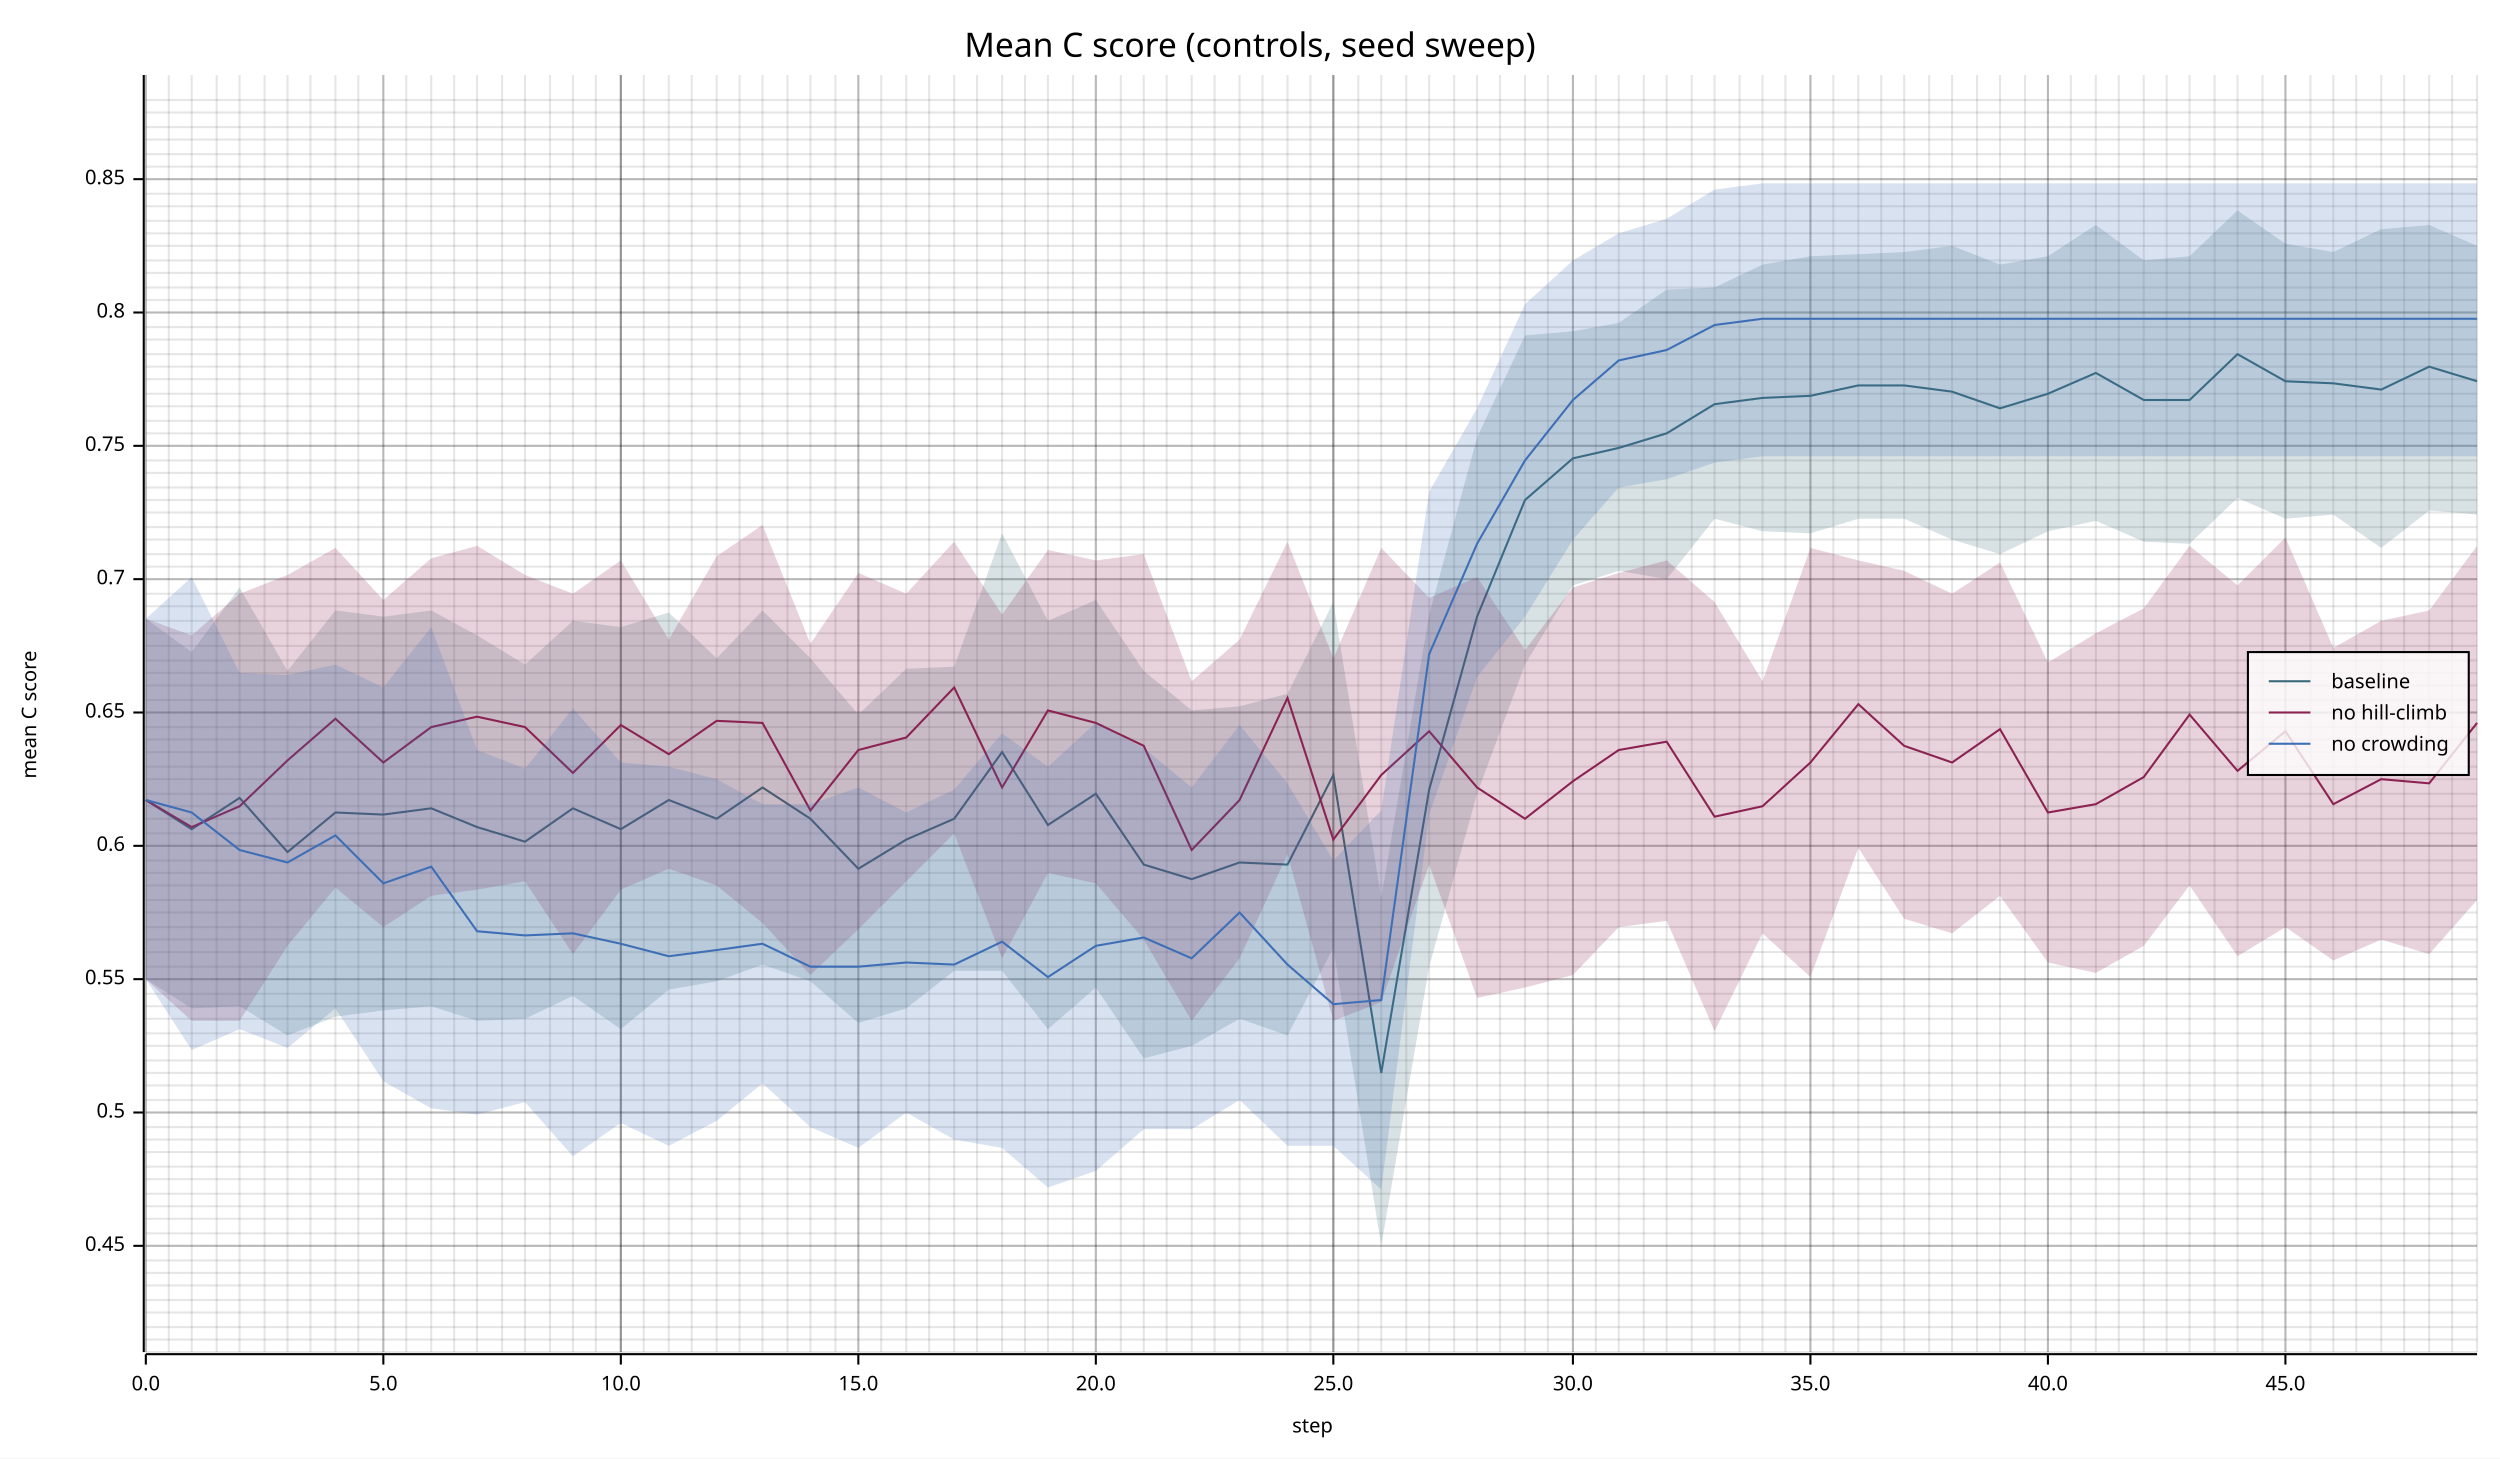
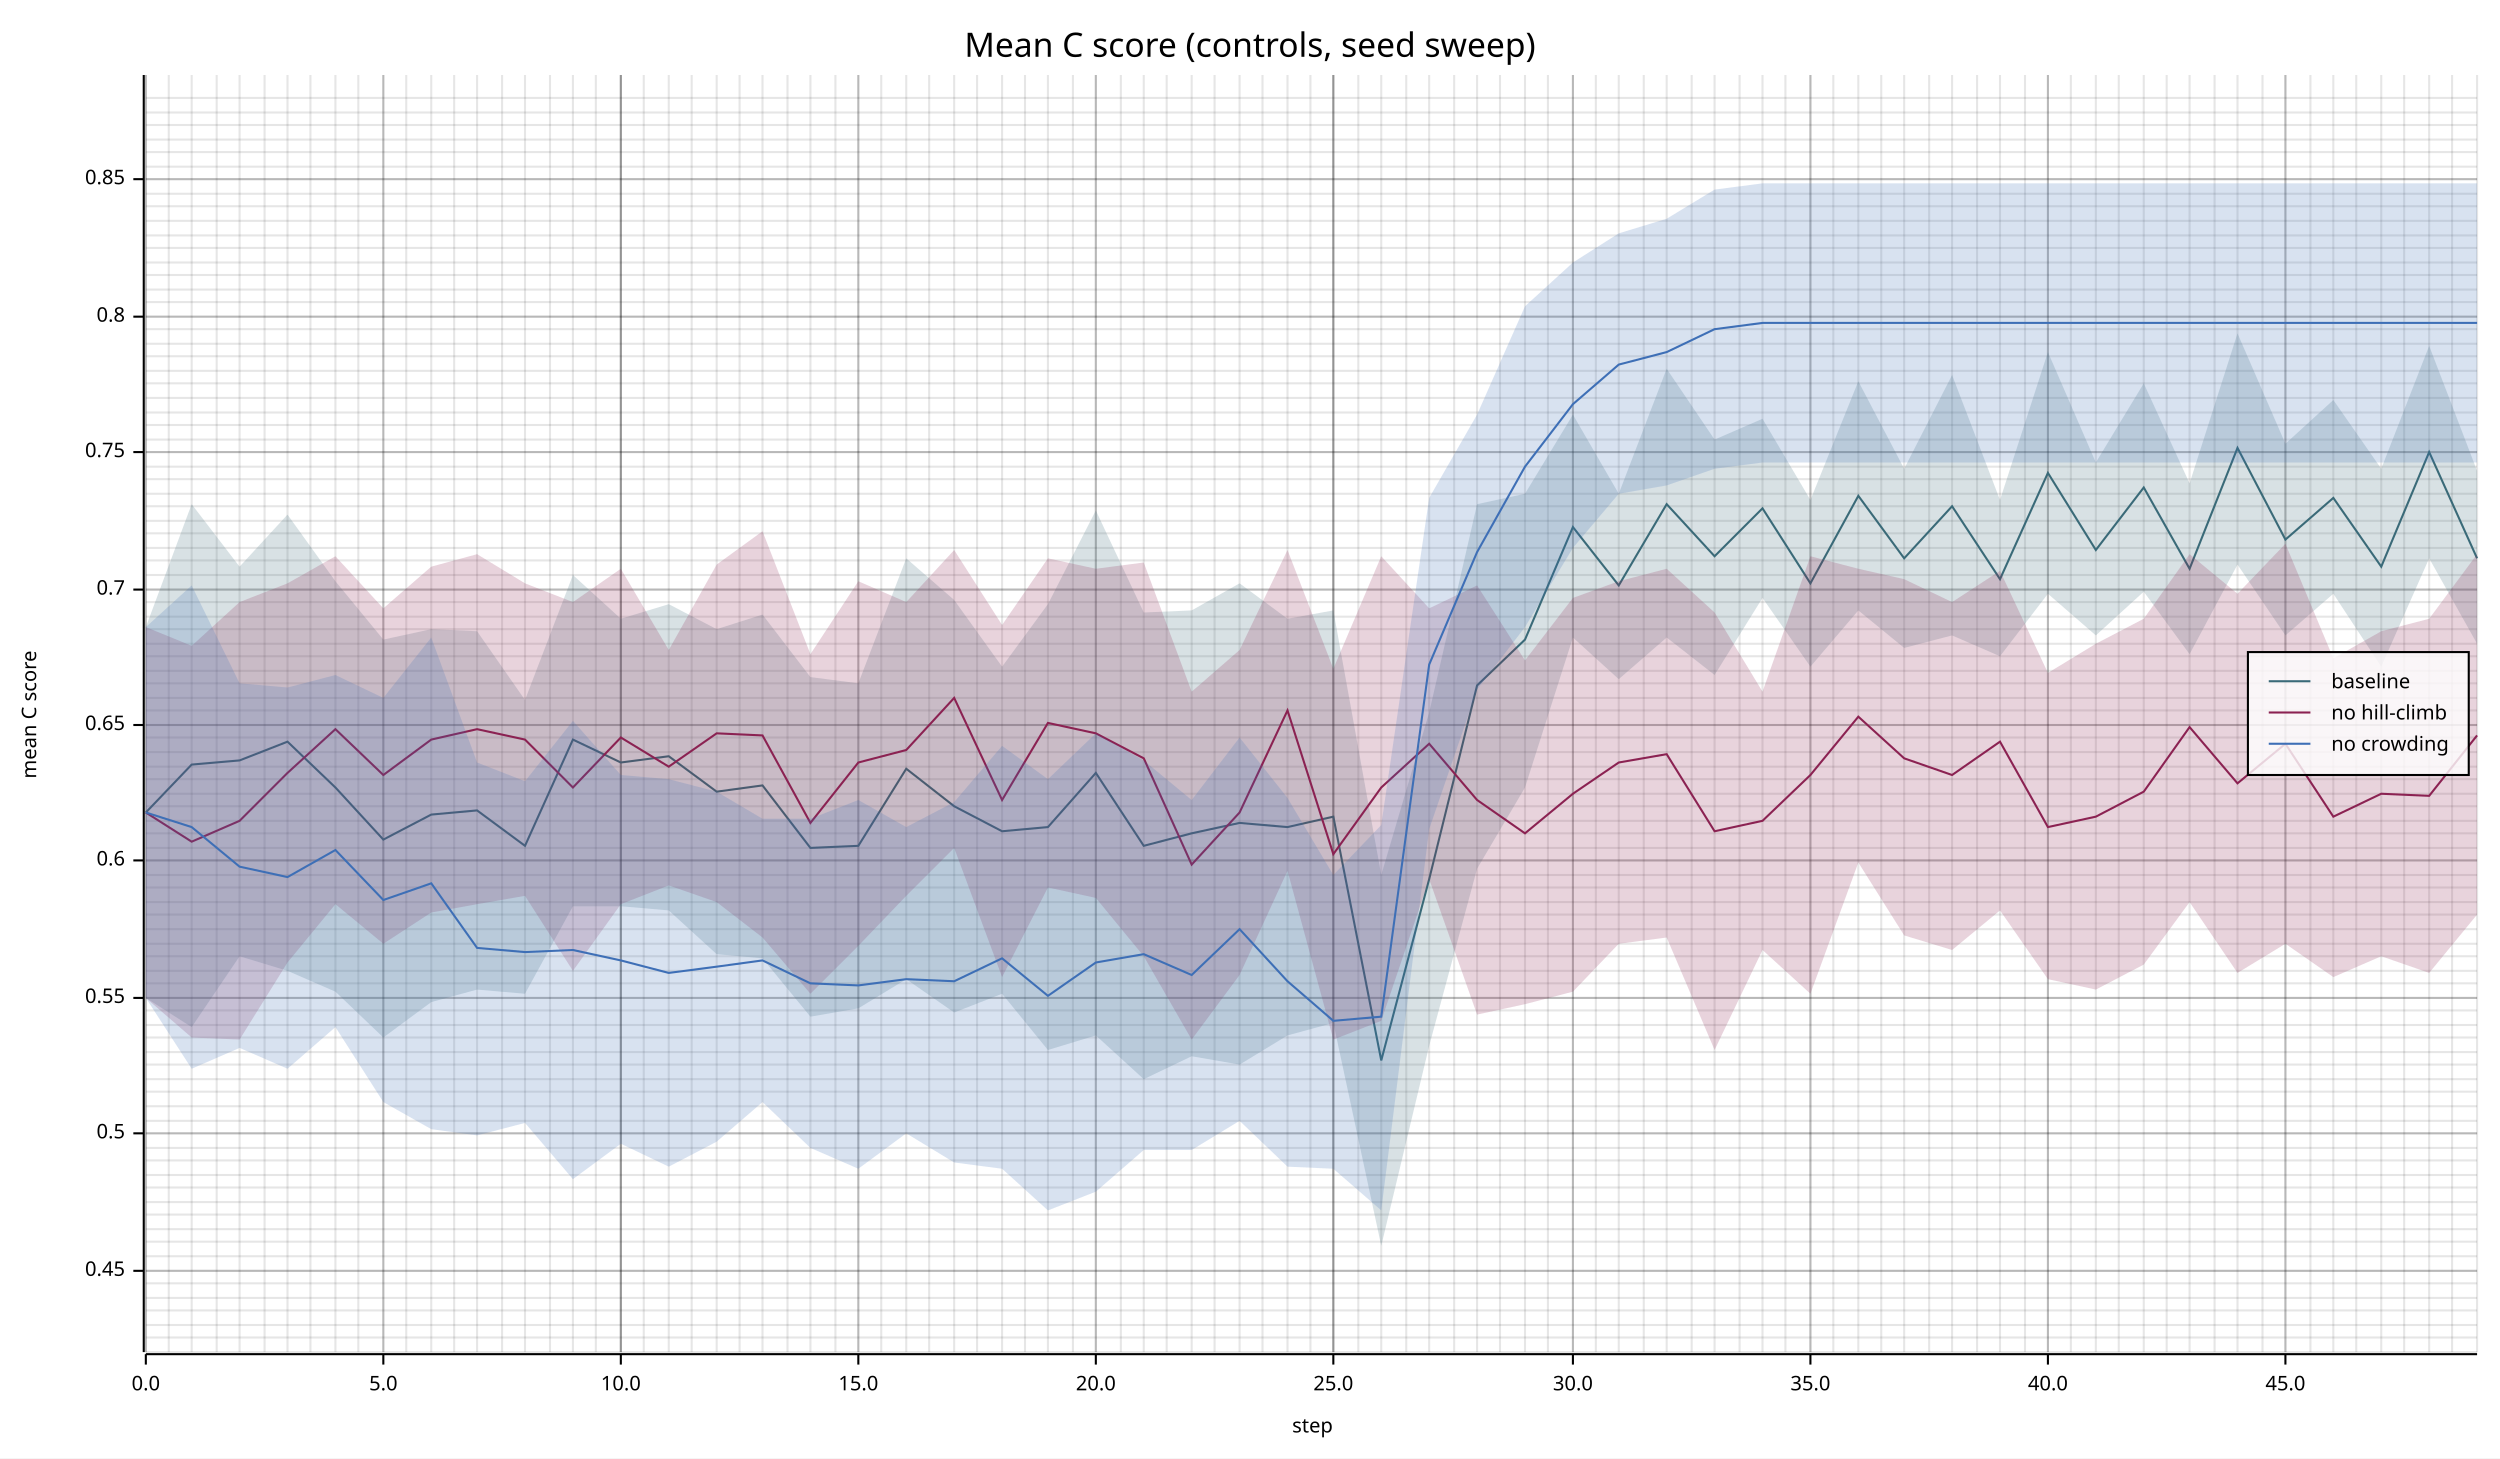
<svg xmlns="http://www.w3.org/2000/svg" width="1200" height="700" viewBox="0 0 1200 700">
  <rect x="0" y="0" width="1200" height="700" opacity="1" fill="#FFFFFF" stroke="none" />
  <text x="600" y="15" dy="0.76em" text-anchor="middle" font-family="sans-serif" font-size="16.129" opacity="1" fill="#000000">
Mean C score (controls, seed sweep)
</text>
  <line opacity="0.1" stroke="#000000" stroke-width="1" x1="70" y1="649" x2="70" y2="36" />
  <line opacity="0.1" stroke="#000000" stroke-width="1" x1="81" y1="649" x2="81" y2="36" />
  <line opacity="0.1" stroke="#000000" stroke-width="1" x1="92" y1="649" x2="92" y2="36" />
  <line opacity="0.1" stroke="#000000" stroke-width="1" x1="104" y1="649" x2="104" y2="36" />
  <line opacity="0.1" stroke="#000000" stroke-width="1" x1="115" y1="649" x2="115" y2="36" />
  <line opacity="0.1" stroke="#000000" stroke-width="1" x1="127" y1="649" x2="127" y2="36" />
  <line opacity="0.1" stroke="#000000" stroke-width="1" x1="138" y1="649" x2="138" y2="36" />
  <line opacity="0.1" stroke="#000000" stroke-width="1" x1="149" y1="649" x2="149" y2="36" />
  <line opacity="0.1" stroke="#000000" stroke-width="1" x1="161" y1="649" x2="161" y2="36" />
  <line opacity="0.1" stroke="#000000" stroke-width="1" x1="172" y1="649" x2="172" y2="36" />
  <line opacity="0.1" stroke="#000000" stroke-width="1" x1="184" y1="649" x2="184" y2="36" />
  <line opacity="0.1" stroke="#000000" stroke-width="1" x1="195" y1="649" x2="195" y2="36" />
  <line opacity="0.1" stroke="#000000" stroke-width="1" x1="207" y1="649" x2="207" y2="36" />
  <line opacity="0.1" stroke="#000000" stroke-width="1" x1="218" y1="649" x2="218" y2="36" />
  <line opacity="0.1" stroke="#000000" stroke-width="1" x1="229" y1="649" x2="229" y2="36" />
  <line opacity="0.1" stroke="#000000" stroke-width="1" x1="241" y1="649" x2="241" y2="36" />
  <line opacity="0.1" stroke="#000000" stroke-width="1" x1="252" y1="649" x2="252" y2="36" />
  <line opacity="0.1" stroke="#000000" stroke-width="1" x1="264" y1="649" x2="264" y2="36" />
  <line opacity="0.1" stroke="#000000" stroke-width="1" x1="275" y1="649" x2="275" y2="36" />
  <line opacity="0.1" stroke="#000000" stroke-width="1" x1="286" y1="649" x2="286" y2="36" />
  <line opacity="0.1" stroke="#000000" stroke-width="1" x1="298" y1="649" x2="298" y2="36" />
  <line opacity="0.1" stroke="#000000" stroke-width="1" x1="309" y1="649" x2="309" y2="36" />
  <line opacity="0.1" stroke="#000000" stroke-width="1" x1="321" y1="649" x2="321" y2="36" />
  <line opacity="0.1" stroke="#000000" stroke-width="1" x1="332" y1="649" x2="332" y2="36" />
  <line opacity="0.1" stroke="#000000" stroke-width="1" x1="344" y1="649" x2="344" y2="36" />
  <line opacity="0.1" stroke="#000000" stroke-width="1" x1="355" y1="649" x2="355" y2="36" />
  <line opacity="0.1" stroke="#000000" stroke-width="1" x1="366" y1="649" x2="366" y2="36" />
  <line opacity="0.1" stroke="#000000" stroke-width="1" x1="378" y1="649" x2="378" y2="36" />
  <line opacity="0.1" stroke="#000000" stroke-width="1" x1="389" y1="649" x2="389" y2="36" />
  <line opacity="0.1" stroke="#000000" stroke-width="1" x1="401" y1="649" x2="401" y2="36" />
  <line opacity="0.1" stroke="#000000" stroke-width="1" x1="412" y1="649" x2="412" y2="36" />
  <line opacity="0.1" stroke="#000000" stroke-width="1" x1="423" y1="649" x2="423" y2="36" />
  <line opacity="0.1" stroke="#000000" stroke-width="1" x1="435" y1="649" x2="435" y2="36" />
  <line opacity="0.1" stroke="#000000" stroke-width="1" x1="446" y1="649" x2="446" y2="36" />
  <line opacity="0.1" stroke="#000000" stroke-width="1" x1="458" y1="649" x2="458" y2="36" />
  <line opacity="0.1" stroke="#000000" stroke-width="1" x1="469" y1="649" x2="469" y2="36" />
  <line opacity="0.1" stroke="#000000" stroke-width="1" x1="481" y1="649" x2="481" y2="36" />
  <line opacity="0.1" stroke="#000000" stroke-width="1" x1="492" y1="649" x2="492" y2="36" />
  <line opacity="0.1" stroke="#000000" stroke-width="1" x1="503" y1="649" x2="503" y2="36" />
  <line opacity="0.1" stroke="#000000" stroke-width="1" x1="515" y1="649" x2="515" y2="36" />
  <line opacity="0.1" stroke="#000000" stroke-width="1" x1="526" y1="649" x2="526" y2="36" />
  <line opacity="0.1" stroke="#000000" stroke-width="1" x1="538" y1="649" x2="538" y2="36" />
  <line opacity="0.1" stroke="#000000" stroke-width="1" x1="549" y1="649" x2="549" y2="36" />
  <line opacity="0.1" stroke="#000000" stroke-width="1" x1="560" y1="649" x2="560" y2="36" />
  <line opacity="0.1" stroke="#000000" stroke-width="1" x1="572" y1="649" x2="572" y2="36" />
  <line opacity="0.1" stroke="#000000" stroke-width="1" x1="583" y1="649" x2="583" y2="36" />
  <line opacity="0.1" stroke="#000000" stroke-width="1" x1="595" y1="649" x2="595" y2="36" />
  <line opacity="0.1" stroke="#000000" stroke-width="1" x1="606" y1="649" x2="606" y2="36" />
  <line opacity="0.1" stroke="#000000" stroke-width="1" x1="618" y1="649" x2="618" y2="36" />
  <line opacity="0.1" stroke="#000000" stroke-width="1" x1="629" y1="649" x2="629" y2="36" />
  <line opacity="0.1" stroke="#000000" stroke-width="1" x1="640" y1="649" x2="640" y2="36" />
  <line opacity="0.1" stroke="#000000" stroke-width="1" x1="652" y1="649" x2="652" y2="36" />
  <line opacity="0.1" stroke="#000000" stroke-width="1" x1="663" y1="649" x2="663" y2="36" />
  <line opacity="0.1" stroke="#000000" stroke-width="1" x1="675" y1="649" x2="675" y2="36" />
  <line opacity="0.1" stroke="#000000" stroke-width="1" x1="686" y1="649" x2="686" y2="36" />
  <line opacity="0.1" stroke="#000000" stroke-width="1" x1="698" y1="649" x2="698" y2="36" />
  <line opacity="0.1" stroke="#000000" stroke-width="1" x1="709" y1="649" x2="709" y2="36" />
  <line opacity="0.1" stroke="#000000" stroke-width="1" x1="720" y1="649" x2="720" y2="36" />
  <line opacity="0.1" stroke="#000000" stroke-width="1" x1="732" y1="649" x2="732" y2="36" />
  <line opacity="0.1" stroke="#000000" stroke-width="1" x1="743" y1="649" x2="743" y2="36" />
  <line opacity="0.1" stroke="#000000" stroke-width="1" x1="755" y1="649" x2="755" y2="36" />
  <line opacity="0.1" stroke="#000000" stroke-width="1" x1="766" y1="649" x2="766" y2="36" />
  <line opacity="0.1" stroke="#000000" stroke-width="1" x1="777" y1="649" x2="777" y2="36" />
  <line opacity="0.1" stroke="#000000" stroke-width="1" x1="789" y1="649" x2="789" y2="36" />
  <line opacity="0.1" stroke="#000000" stroke-width="1" x1="800" y1="649" x2="800" y2="36" />
  <line opacity="0.1" stroke="#000000" stroke-width="1" x1="812" y1="649" x2="812" y2="36" />
  <line opacity="0.1" stroke="#000000" stroke-width="1" x1="823" y1="649" x2="823" y2="36" />
  <line opacity="0.1" stroke="#000000" stroke-width="1" x1="835" y1="649" x2="835" y2="36" />
  <line opacity="0.1" stroke="#000000" stroke-width="1" x1="846" y1="649" x2="846" y2="36" />
  <line opacity="0.1" stroke="#000000" stroke-width="1" x1="857" y1="649" x2="857" y2="36" />
  <line opacity="0.1" stroke="#000000" stroke-width="1" x1="869" y1="649" x2="869" y2="36" />
  <line opacity="0.1" stroke="#000000" stroke-width="1" x1="880" y1="649" x2="880" y2="36" />
  <line opacity="0.1" stroke="#000000" stroke-width="1" x1="892" y1="649" x2="892" y2="36" />
  <line opacity="0.1" stroke="#000000" stroke-width="1" x1="903" y1="649" x2="903" y2="36" />
  <line opacity="0.1" stroke="#000000" stroke-width="1" x1="914" y1="649" x2="914" y2="36" />
  <line opacity="0.1" stroke="#000000" stroke-width="1" x1="926" y1="649" x2="926" y2="36" />
  <line opacity="0.1" stroke="#000000" stroke-width="1" x1="937" y1="649" x2="937" y2="36" />
  <line opacity="0.1" stroke="#000000" stroke-width="1" x1="949" y1="649" x2="949" y2="36" />
  <line opacity="0.1" stroke="#000000" stroke-width="1" x1="960" y1="649" x2="960" y2="36" />
  <line opacity="0.1" stroke="#000000" stroke-width="1" x1="972" y1="649" x2="972" y2="36" />
  <line opacity="0.1" stroke="#000000" stroke-width="1" x1="983" y1="649" x2="983" y2="36" />
  <line opacity="0.1" stroke="#000000" stroke-width="1" x1="994" y1="649" x2="994" y2="36" />
  <line opacity="0.1" stroke="#000000" stroke-width="1" x1="1006" y1="649" x2="1006" y2="36" />
  <line opacity="0.1" stroke="#000000" stroke-width="1" x1="1017" y1="649" x2="1017" y2="36" />
  <line opacity="0.1" stroke="#000000" stroke-width="1" x1="1029" y1="649" x2="1029" y2="36" />
  <line opacity="0.1" stroke="#000000" stroke-width="1" x1="1040" y1="649" x2="1040" y2="36" />
  <line opacity="0.1" stroke="#000000" stroke-width="1" x1="1051" y1="649" x2="1051" y2="36" />
  <line opacity="0.1" stroke="#000000" stroke-width="1" x1="1063" y1="649" x2="1063" y2="36" />
  <line opacity="0.1" stroke="#000000" stroke-width="1" x1="1074" y1="649" x2="1074" y2="36" />
  <line opacity="0.1" stroke="#000000" stroke-width="1" x1="1086" y1="649" x2="1086" y2="36" />
  <line opacity="0.1" stroke="#000000" stroke-width="1" x1="1097" y1="649" x2="1097" y2="36" />
  <line opacity="0.1" stroke="#000000" stroke-width="1" x1="1109" y1="649" x2="1109" y2="36" />
  <line opacity="0.1" stroke="#000000" stroke-width="1" x1="1120" y1="649" x2="1120" y2="36" />
  <line opacity="0.1" stroke="#000000" stroke-width="1" x1="1131" y1="649" x2="1131" y2="36" />
  <line opacity="0.1" stroke="#000000" stroke-width="1" x1="1143" y1="649" x2="1143" y2="36" />
  <line opacity="0.1" stroke="#000000" stroke-width="1" x1="1154" y1="649" x2="1154" y2="36" />
  <line opacity="0.1" stroke="#000000" stroke-width="1" x1="1166" y1="649" x2="1166" y2="36" />
  <line opacity="0.1" stroke="#000000" stroke-width="1" x1="1177" y1="649" x2="1177" y2="36" />
  <line opacity="0.1" stroke="#000000" stroke-width="1" x1="1189" y1="649" x2="1189" y2="36" />
  <line opacity="0.1" stroke="#000000" stroke-width="1" x1="70" y1="649" x2="1189" y2="649" />
-   <line opacity="0.1" stroke="#000000" stroke-width="1" x1="70" y1="643" x2="1189" y2="643" />
-   <line opacity="0.1" stroke="#000000" stroke-width="1" x1="70" y1="637" x2="1189" y2="637" />
-   <line opacity="0.1" stroke="#000000" stroke-width="1" x1="70" y1="630" x2="1189" y2="630" />
-   <line opacity="0.1" stroke="#000000" stroke-width="1" x1="70" y1="624" x2="1189" y2="624" />
-   <line opacity="0.1" stroke="#000000" stroke-width="1" x1="70" y1="617" x2="1189" y2="617" />
-   <line opacity="0.1" stroke="#000000" stroke-width="1" x1="70" y1="611" x2="1189" y2="611" />
-   <line opacity="0.1" stroke="#000000" stroke-width="1" x1="70" y1="605" x2="1189" y2="605" />
-   <line opacity="0.1" stroke="#000000" stroke-width="1" x1="70" y1="598" x2="1189" y2="598" />
-   <line opacity="0.1" stroke="#000000" stroke-width="1" x1="70" y1="592" x2="1189" y2="592" />
-   <line opacity="0.1" stroke="#000000" stroke-width="1" x1="70" y1="585" x2="1189" y2="585" />
-   <line opacity="0.1" stroke="#000000" stroke-width="1" x1="70" y1="579" x2="1189" y2="579" />
-   <line opacity="0.1" stroke="#000000" stroke-width="1" x1="70" y1="573" x2="1189" y2="573" />
-   <line opacity="0.1" stroke="#000000" stroke-width="1" x1="70" y1="566" x2="1189" y2="566" />
-   <line opacity="0.1" stroke="#000000" stroke-width="1" x1="70" y1="560" x2="1189" y2="560" />
-   <line opacity="0.1" stroke="#000000" stroke-width="1" x1="70" y1="553" x2="1189" y2="553" />
-   <line opacity="0.1" stroke="#000000" stroke-width="1" x1="70" y1="547" x2="1189" y2="547" />
-   <line opacity="0.1" stroke="#000000" stroke-width="1" x1="70" y1="541" x2="1189" y2="541" />
-   <line opacity="0.1" stroke="#000000" stroke-width="1" x1="70" y1="534" x2="1189" y2="534" />
-   <line opacity="0.1" stroke="#000000" stroke-width="1" x1="70" y1="528" x2="1189" y2="528" />
-   <line opacity="0.1" stroke="#000000" stroke-width="1" x1="70" y1="521" x2="1189" y2="521" />
-   <line opacity="0.1" stroke="#000000" stroke-width="1" x1="70" y1="515" x2="1189" y2="515" />
-   <line opacity="0.1" stroke="#000000" stroke-width="1" x1="70" y1="509" x2="1189" y2="509" />
-   <line opacity="0.1" stroke="#000000" stroke-width="1" x1="70" y1="502" x2="1189" y2="502" />
-   <line opacity="0.1" stroke="#000000" stroke-width="1" x1="70" y1="496" x2="1189" y2="496" />
-   <line opacity="0.1" stroke="#000000" stroke-width="1" x1="70" y1="489" x2="1189" y2="489" />
-   <line opacity="0.1" stroke="#000000" stroke-width="1" x1="70" y1="483" x2="1189" y2="483" />
-   <line opacity="0.1" stroke="#000000" stroke-width="1" x1="70" y1="477" x2="1189" y2="477" />
-   <line opacity="0.1" stroke="#000000" stroke-width="1" x1="70" y1="470" x2="1189" y2="470" />
-   <line opacity="0.1" stroke="#000000" stroke-width="1" x1="70" y1="464" x2="1189" y2="464" />
-   <line opacity="0.1" stroke="#000000" stroke-width="1" x1="70" y1="457" x2="1189" y2="457" />
-   <line opacity="0.1" stroke="#000000" stroke-width="1" x1="70" y1="451" x2="1189" y2="451" />
-   <line opacity="0.1" stroke="#000000" stroke-width="1" x1="70" y1="445" x2="1189" y2="445" />
-   <line opacity="0.1" stroke="#000000" stroke-width="1" x1="70" y1="438" x2="1189" y2="438" />
-   <line opacity="0.1" stroke="#000000" stroke-width="1" x1="70" y1="432" x2="1189" y2="432" />
-   <line opacity="0.1" stroke="#000000" stroke-width="1" x1="70" y1="425" x2="1189" y2="425" />
-   <line opacity="0.1" stroke="#000000" stroke-width="1" x1="70" y1="419" x2="1189" y2="419" />
+   <line opacity="0.1" stroke="#000000" stroke-width="1" x1="70" y1="642" x2="1189" y2="642" />
+   <line opacity="0.1" stroke="#000000" stroke-width="1" x1="70" y1="636" x2="1189" y2="636" />
+   <line opacity="0.1" stroke="#000000" stroke-width="1" x1="70" y1="629" x2="1189" y2="629" />
+   <line opacity="0.1" stroke="#000000" stroke-width="1" x1="70" y1="623" x2="1189" y2="623" />
+   <line opacity="0.1" stroke="#000000" stroke-width="1" x1="70" y1="616" x2="1189" y2="616" />
+   <line opacity="0.1" stroke="#000000" stroke-width="1" x1="70" y1="610" x2="1189" y2="610" />
+   <line opacity="0.1" stroke="#000000" stroke-width="1" x1="70" y1="603" x2="1189" y2="603" />
+   <line opacity="0.1" stroke="#000000" stroke-width="1" x1="70" y1="596" x2="1189" y2="596" />
+   <line opacity="0.1" stroke="#000000" stroke-width="1" x1="70" y1="590" x2="1189" y2="590" />
+   <line opacity="0.1" stroke="#000000" stroke-width="1" x1="70" y1="583" x2="1189" y2="583" />
+   <line opacity="0.1" stroke="#000000" stroke-width="1" x1="70" y1="577" x2="1189" y2="577" />
+   <line opacity="0.1" stroke="#000000" stroke-width="1" x1="70" y1="570" x2="1189" y2="570" />
+   <line opacity="0.1" stroke="#000000" stroke-width="1" x1="70" y1="564" x2="1189" y2="564" />
+   <line opacity="0.1" stroke="#000000" stroke-width="1" x1="70" y1="557" x2="1189" y2="557" />
+   <line opacity="0.1" stroke="#000000" stroke-width="1" x1="70" y1="551" x2="1189" y2="551" />
+   <line opacity="0.1" stroke="#000000" stroke-width="1" x1="70" y1="544" x2="1189" y2="544" />
+   <line opacity="0.1" stroke="#000000" stroke-width="1" x1="70" y1="538" x2="1189" y2="538" />
+   <line opacity="0.1" stroke="#000000" stroke-width="1" x1="70" y1="531" x2="1189" y2="531" />
+   <line opacity="0.1" stroke="#000000" stroke-width="1" x1="70" y1="524" x2="1189" y2="524" />
+   <line opacity="0.1" stroke="#000000" stroke-width="1" x1="70" y1="518" x2="1189" y2="518" />
+   <line opacity="0.1" stroke="#000000" stroke-width="1" x1="70" y1="511" x2="1189" y2="511" />
+   <line opacity="0.1" stroke="#000000" stroke-width="1" x1="70" y1="505" x2="1189" y2="505" />
+   <line opacity="0.1" stroke="#000000" stroke-width="1" x1="70" y1="498" x2="1189" y2="498" />
+   <line opacity="0.1" stroke="#000000" stroke-width="1" x1="70" y1="492" x2="1189" y2="492" />
+   <line opacity="0.1" stroke="#000000" stroke-width="1" x1="70" y1="485" x2="1189" y2="485" />
+   <line opacity="0.1" stroke="#000000" stroke-width="1" x1="70" y1="479" x2="1189" y2="479" />
+   <line opacity="0.1" stroke="#000000" stroke-width="1" x1="70" y1="472" x2="1189" y2="472" />
+   <line opacity="0.1" stroke="#000000" stroke-width="1" x1="70" y1="466" x2="1189" y2="466" />
+   <line opacity="0.1" stroke="#000000" stroke-width="1" x1="70" y1="459" x2="1189" y2="459" />
+   <line opacity="0.1" stroke="#000000" stroke-width="1" x1="70" y1="453" x2="1189" y2="453" />
+   <line opacity="0.1" stroke="#000000" stroke-width="1" x1="70" y1="446" x2="1189" y2="446" />
+   <line opacity="0.1" stroke="#000000" stroke-width="1" x1="70" y1="439" x2="1189" y2="439" />
+   <line opacity="0.1" stroke="#000000" stroke-width="1" x1="70" y1="433" x2="1189" y2="433" />
+   <line opacity="0.1" stroke="#000000" stroke-width="1" x1="70" y1="426" x2="1189" y2="426" />
+   <line opacity="0.1" stroke="#000000" stroke-width="1" x1="70" y1="420" x2="1189" y2="420" />
  <line opacity="0.1" stroke="#000000" stroke-width="1" x1="70" y1="413" x2="1189" y2="413" />
-   <line opacity="0.1" stroke="#000000" stroke-width="1" x1="70" y1="406" x2="1189" y2="406" />
+   <line opacity="0.1" stroke="#000000" stroke-width="1" x1="70" y1="407" x2="1189" y2="407" />
  <line opacity="0.1" stroke="#000000" stroke-width="1" x1="70" y1="400" x2="1189" y2="400" />
-   <line opacity="0.1" stroke="#000000" stroke-width="1" x1="70" y1="393" x2="1189" y2="393" />
+   <line opacity="0.1" stroke="#000000" stroke-width="1" x1="70" y1="394" x2="1189" y2="394" />
  <line opacity="0.1" stroke="#000000" stroke-width="1" x1="70" y1="387" x2="1189" y2="387" />
  <line opacity="0.1" stroke="#000000" stroke-width="1" x1="70" y1="381" x2="1189" y2="381" />
  <line opacity="0.1" stroke="#000000" stroke-width="1" x1="70" y1="374" x2="1189" y2="374" />
  <line opacity="0.1" stroke="#000000" stroke-width="1" x1="70" y1="368" x2="1189" y2="368" />
  <line opacity="0.1" stroke="#000000" stroke-width="1" x1="70" y1="361" x2="1189" y2="361" />
-   <line opacity="0.1" stroke="#000000" stroke-width="1" x1="70" y1="355" x2="1189" y2="355" />
-   <line opacity="0.1" stroke="#000000" stroke-width="1" x1="70" y1="349" x2="1189" y2="349" />
-   <line opacity="0.1" stroke="#000000" stroke-width="1" x1="70" y1="342" x2="1189" y2="342" />
-   <line opacity="0.1" stroke="#000000" stroke-width="1" x1="70" y1="336" x2="1189" y2="336" />
-   <line opacity="0.1" stroke="#000000" stroke-width="1" x1="70" y1="329" x2="1189" y2="329" />
-   <line opacity="0.1" stroke="#000000" stroke-width="1" x1="70" y1="323" x2="1189" y2="323" />
-   <line opacity="0.1" stroke="#000000" stroke-width="1" x1="70" y1="317" x2="1189" y2="317" />
-   <line opacity="0.1" stroke="#000000" stroke-width="1" x1="70" y1="310" x2="1189" y2="310" />
-   <line opacity="0.1" stroke="#000000" stroke-width="1" x1="70" y1="304" x2="1189" y2="304" />
-   <line opacity="0.1" stroke="#000000" stroke-width="1" x1="70" y1="298" x2="1189" y2="298" />
-   <line opacity="0.1" stroke="#000000" stroke-width="1" x1="70" y1="291" x2="1189" y2="291" />
-   <line opacity="0.1" stroke="#000000" stroke-width="1" x1="70" y1="285" x2="1189" y2="285" />
-   <line opacity="0.1" stroke="#000000" stroke-width="1" x1="70" y1="278" x2="1189" y2="278" />
-   <line opacity="0.1" stroke="#000000" stroke-width="1" x1="70" y1="272" x2="1189" y2="272" />
-   <line opacity="0.1" stroke="#000000" stroke-width="1" x1="70" y1="266" x2="1189" y2="266" />
-   <line opacity="0.1" stroke="#000000" stroke-width="1" x1="70" y1="259" x2="1189" y2="259" />
-   <line opacity="0.1" stroke="#000000" stroke-width="1" x1="70" y1="253" x2="1189" y2="253" />
-   <line opacity="0.1" stroke="#000000" stroke-width="1" x1="70" y1="246" x2="1189" y2="246" />
-   <line opacity="0.1" stroke="#000000" stroke-width="1" x1="70" y1="240" x2="1189" y2="240" />
-   <line opacity="0.1" stroke="#000000" stroke-width="1" x1="70" y1="234" x2="1189" y2="234" />
-   <line opacity="0.1" stroke="#000000" stroke-width="1" x1="70" y1="227" x2="1189" y2="227" />
-   <line opacity="0.1" stroke="#000000" stroke-width="1" x1="70" y1="221" x2="1189" y2="221" />
-   <line opacity="0.1" stroke="#000000" stroke-width="1" x1="70" y1="214" x2="1189" y2="214" />
-   <line opacity="0.1" stroke="#000000" stroke-width="1" x1="70" y1="208" x2="1189" y2="208" />
-   <line opacity="0.1" stroke="#000000" stroke-width="1" x1="70" y1="202" x2="1189" y2="202" />
-   <line opacity="0.1" stroke="#000000" stroke-width="1" x1="70" y1="195" x2="1189" y2="195" />
-   <line opacity="0.1" stroke="#000000" stroke-width="1" x1="70" y1="189" x2="1189" y2="189" />
-   <line opacity="0.1" stroke="#000000" stroke-width="1" x1="70" y1="182" x2="1189" y2="182" />
-   <line opacity="0.1" stroke="#000000" stroke-width="1" x1="70" y1="176" x2="1189" y2="176" />
-   <line opacity="0.1" stroke="#000000" stroke-width="1" x1="70" y1="170" x2="1189" y2="170" />
-   <line opacity="0.1" stroke="#000000" stroke-width="1" x1="70" y1="163" x2="1189" y2="163" />
-   <line opacity="0.1" stroke="#000000" stroke-width="1" x1="70" y1="157" x2="1189" y2="157" />
-   <line opacity="0.1" stroke="#000000" stroke-width="1" x1="70" y1="150" x2="1189" y2="150" />
-   <line opacity="0.1" stroke="#000000" stroke-width="1" x1="70" y1="144" x2="1189" y2="144" />
-   <line opacity="0.1" stroke="#000000" stroke-width="1" x1="70" y1="138" x2="1189" y2="138" />
-   <line opacity="0.1" stroke="#000000" stroke-width="1" x1="70" y1="131" x2="1189" y2="131" />
-   <line opacity="0.1" stroke="#000000" stroke-width="1" x1="70" y1="125" x2="1189" y2="125" />
-   <line opacity="0.1" stroke="#000000" stroke-width="1" x1="70" y1="118" x2="1189" y2="118" />
-   <line opacity="0.1" stroke="#000000" stroke-width="1" x1="70" y1="112" x2="1189" y2="112" />
+   <line opacity="0.1" stroke="#000000" stroke-width="1" x1="70" y1="354" x2="1189" y2="354" />
+   <line opacity="0.1" stroke="#000000" stroke-width="1" x1="70" y1="348" x2="1189" y2="348" />
+   <line opacity="0.1" stroke="#000000" stroke-width="1" x1="70" y1="341" x2="1189" y2="341" />
+   <line opacity="0.1" stroke="#000000" stroke-width="1" x1="70" y1="335" x2="1189" y2="335" />
+   <line opacity="0.1" stroke="#000000" stroke-width="1" x1="70" y1="328" x2="1189" y2="328" />
+   <line opacity="0.1" stroke="#000000" stroke-width="1" x1="70" y1="322" x2="1189" y2="322" />
+   <line opacity="0.1" stroke="#000000" stroke-width="1" x1="70" y1="315" x2="1189" y2="315" />
+   <line opacity="0.1" stroke="#000000" stroke-width="1" x1="70" y1="309" x2="1189" y2="309" />
+   <line opacity="0.1" stroke="#000000" stroke-width="1" x1="70" y1="302" x2="1189" y2="302" />
+   <line opacity="0.1" stroke="#000000" stroke-width="1" x1="70" y1="296" x2="1189" y2="296" />
+   <line opacity="0.1" stroke="#000000" stroke-width="1" x1="70" y1="289" x2="1189" y2="289" />
+   <line opacity="0.1" stroke="#000000" stroke-width="1" x1="70" y1="283" x2="1189" y2="283" />
+   <line opacity="0.1" stroke="#000000" stroke-width="1" x1="70" y1="276" x2="1189" y2="276" />
+   <line opacity="0.1" stroke="#000000" stroke-width="1" x1="70" y1="269" x2="1189" y2="269" />
+   <line opacity="0.1" stroke="#000000" stroke-width="1" x1="70" y1="263" x2="1189" y2="263" />
+   <line opacity="0.1" stroke="#000000" stroke-width="1" x1="70" y1="256" x2="1189" y2="256" />
+   <line opacity="0.1" stroke="#000000" stroke-width="1" x1="70" y1="250" x2="1189" y2="250" />
+   <line opacity="0.1" stroke="#000000" stroke-width="1" x1="70" y1="243" x2="1189" y2="243" />
+   <line opacity="0.1" stroke="#000000" stroke-width="1" x1="70" y1="237" x2="1189" y2="237" />
+   <line opacity="0.1" stroke="#000000" stroke-width="1" x1="70" y1="230" x2="1189" y2="230" />
+   <line opacity="0.1" stroke="#000000" stroke-width="1" x1="70" y1="224" x2="1189" y2="224" />
+   <line opacity="0.1" stroke="#000000" stroke-width="1" x1="70" y1="217" x2="1189" y2="217" />
+   <line opacity="0.1" stroke="#000000" stroke-width="1" x1="70" y1="211" x2="1189" y2="211" />
+   <line opacity="0.1" stroke="#000000" stroke-width="1" x1="70" y1="204" x2="1189" y2="204" />
+   <line opacity="0.1" stroke="#000000" stroke-width="1" x1="70" y1="198" x2="1189" y2="198" />
+   <line opacity="0.1" stroke="#000000" stroke-width="1" x1="70" y1="191" x2="1189" y2="191" />
+   <line opacity="0.1" stroke="#000000" stroke-width="1" x1="70" y1="184" x2="1189" y2="184" />
+   <line opacity="0.1" stroke="#000000" stroke-width="1" x1="70" y1="178" x2="1189" y2="178" />
+   <line opacity="0.1" stroke="#000000" stroke-width="1" x1="70" y1="171" x2="1189" y2="171" />
+   <line opacity="0.1" stroke="#000000" stroke-width="1" x1="70" y1="165" x2="1189" y2="165" />
+   <line opacity="0.1" stroke="#000000" stroke-width="1" x1="70" y1="158" x2="1189" y2="158" />
+   <line opacity="0.1" stroke="#000000" stroke-width="1" x1="70" y1="152" x2="1189" y2="152" />
+   <line opacity="0.1" stroke="#000000" stroke-width="1" x1="70" y1="145" x2="1189" y2="145" />
+   <line opacity="0.1" stroke="#000000" stroke-width="1" x1="70" y1="139" x2="1189" y2="139" />
+   <line opacity="0.1" stroke="#000000" stroke-width="1" x1="70" y1="132" x2="1189" y2="132" />
+   <line opacity="0.1" stroke="#000000" stroke-width="1" x1="70" y1="126" x2="1189" y2="126" />
+   <line opacity="0.1" stroke="#000000" stroke-width="1" x1="70" y1="119" x2="1189" y2="119" />
+   <line opacity="0.1" stroke="#000000" stroke-width="1" x1="70" y1="113" x2="1189" y2="113" />
  <line opacity="0.1" stroke="#000000" stroke-width="1" x1="70" y1="106" x2="1189" y2="106" />
  <line opacity="0.1" stroke="#000000" stroke-width="1" x1="70" y1="99" x2="1189" y2="99" />
  <line opacity="0.1" stroke="#000000" stroke-width="1" x1="70" y1="93" x2="1189" y2="93" />
  <line opacity="0.1" stroke="#000000" stroke-width="1" x1="70" y1="86" x2="1189" y2="86" />
  <line opacity="0.1" stroke="#000000" stroke-width="1" x1="70" y1="80" x2="1189" y2="80" />
-   <line opacity="0.1" stroke="#000000" stroke-width="1" x1="70" y1="74" x2="1189" y2="74" />
+   <line opacity="0.1" stroke="#000000" stroke-width="1" x1="70" y1="73" x2="1189" y2="73" />
  <line opacity="0.1" stroke="#000000" stroke-width="1" x1="70" y1="67" x2="1189" y2="67" />
-   <line opacity="0.1" stroke="#000000" stroke-width="1" x1="70" y1="61" x2="1189" y2="61" />
+   <line opacity="0.1" stroke="#000000" stroke-width="1" x1="70" y1="60" x2="1189" y2="60" />
  <line opacity="0.1" stroke="#000000" stroke-width="1" x1="70" y1="54" x2="1189" y2="54" />
-   <line opacity="0.1" stroke="#000000" stroke-width="1" x1="70" y1="48" x2="1189" y2="48" />
+   <line opacity="0.1" stroke="#000000" stroke-width="1" x1="70" y1="47" x2="1189" y2="47" />
  <text x="10" y="343" dy="0.76em" text-anchor="middle" font-family="sans-serif" font-size="9.677" opacity="1" fill="#000000" transform="rotate(270, 10, 343)">
mean C score
</text>
  <text x="630" y="690" dy="-0.5ex" text-anchor="middle" font-family="sans-serif" font-size="9.677" opacity="1" fill="#000000">
step
</text>
  <line opacity="0.2" stroke="#000000" stroke-width="1" x1="70" y1="649" x2="70" y2="36" />
  <line opacity="0.2" stroke="#000000" stroke-width="1" x1="184" y1="649" x2="184" y2="36" />
  <line opacity="0.2" stroke="#000000" stroke-width="1" x1="298" y1="649" x2="298" y2="36" />
  <line opacity="0.2" stroke="#000000" stroke-width="1" x1="412" y1="649" x2="412" y2="36" />
  <line opacity="0.2" stroke="#000000" stroke-width="1" x1="526" y1="649" x2="526" y2="36" />
  <line opacity="0.2" stroke="#000000" stroke-width="1" x1="640" y1="649" x2="640" y2="36" />
  <line opacity="0.2" stroke="#000000" stroke-width="1" x1="755" y1="649" x2="755" y2="36" />
  <line opacity="0.2" stroke="#000000" stroke-width="1" x1="869" y1="649" x2="869" y2="36" />
  <line opacity="0.2" stroke="#000000" stroke-width="1" x1="983" y1="649" x2="983" y2="36" />
  <line opacity="0.2" stroke="#000000" stroke-width="1" x1="1097" y1="649" x2="1097" y2="36" />
-   <line opacity="0.2" stroke="#000000" stroke-width="1" x1="70" y1="598" x2="1189" y2="598" />
-   <line opacity="0.2" stroke="#000000" stroke-width="1" x1="70" y1="534" x2="1189" y2="534" />
-   <line opacity="0.2" stroke="#000000" stroke-width="1" x1="70" y1="470" x2="1189" y2="470" />
-   <line opacity="0.2" stroke="#000000" stroke-width="1" x1="70" y1="406" x2="1189" y2="406" />
-   <line opacity="0.2" stroke="#000000" stroke-width="1" x1="70" y1="342" x2="1189" y2="342" />
-   <line opacity="0.2" stroke="#000000" stroke-width="1" x1="70" y1="278" x2="1189" y2="278" />
-   <line opacity="0.2" stroke="#000000" stroke-width="1" x1="70" y1="214" x2="1189" y2="214" />
-   <line opacity="0.2" stroke="#000000" stroke-width="1" x1="70" y1="150" x2="1189" y2="150" />
+   <line opacity="0.2" stroke="#000000" stroke-width="1" x1="70" y1="610" x2="1189" y2="610" />
+   <line opacity="0.2" stroke="#000000" stroke-width="1" x1="70" y1="544" x2="1189" y2="544" />
+   <line opacity="0.2" stroke="#000000" stroke-width="1" x1="70" y1="479" x2="1189" y2="479" />
+   <line opacity="0.2" stroke="#000000" stroke-width="1" x1="70" y1="413" x2="1189" y2="413" />
+   <line opacity="0.2" stroke="#000000" stroke-width="1" x1="70" y1="348" x2="1189" y2="348" />
+   <line opacity="0.2" stroke="#000000" stroke-width="1" x1="70" y1="283" x2="1189" y2="283" />
+   <line opacity="0.2" stroke="#000000" stroke-width="1" x1="70" y1="217" x2="1189" y2="217" />
+   <line opacity="0.2" stroke="#000000" stroke-width="1" x1="70" y1="152" x2="1189" y2="152" />
  <line opacity="0.2" stroke="#000000" stroke-width="1" x1="70" y1="86" x2="1189" y2="86" />
  <polyline fill="none" opacity="1" stroke="#000000" stroke-width="1" points="69,36 69,649 " />
-   <text x="60" y="598" dy="0.5ex" text-anchor="end" font-family="sans-serif" font-size="9.677" opacity="1" fill="#000000">
+   <text x="60" y="610" dy="0.5ex" text-anchor="end" font-family="sans-serif" font-size="9.677" opacity="1" fill="#000000">
0.45
</text>
-   <polyline fill="none" opacity="1" stroke="#000000" stroke-width="1" points="64,598 69,598 " />
-   <text x="60" y="534" dy="0.5ex" text-anchor="end" font-family="sans-serif" font-size="9.677" opacity="1" fill="#000000">
+   <polyline fill="none" opacity="1" stroke="#000000" stroke-width="1" points="64,610 69,610 " />
+   <text x="60" y="544" dy="0.5ex" text-anchor="end" font-family="sans-serif" font-size="9.677" opacity="1" fill="#000000">
0.5
</text>
-   <polyline fill="none" opacity="1" stroke="#000000" stroke-width="1" points="64,534 69,534 " />
-   <text x="60" y="470" dy="0.5ex" text-anchor="end" font-family="sans-serif" font-size="9.677" opacity="1" fill="#000000">
+   <polyline fill="none" opacity="1" stroke="#000000" stroke-width="1" points="64,544 69,544 " />
+   <text x="60" y="479" dy="0.5ex" text-anchor="end" font-family="sans-serif" font-size="9.677" opacity="1" fill="#000000">
0.55
</text>
-   <polyline fill="none" opacity="1" stroke="#000000" stroke-width="1" points="64,470 69,470 " />
-   <text x="60" y="406" dy="0.5ex" text-anchor="end" font-family="sans-serif" font-size="9.677" opacity="1" fill="#000000">
+   <polyline fill="none" opacity="1" stroke="#000000" stroke-width="1" points="64,479 69,479 " />
+   <text x="60" y="413" dy="0.5ex" text-anchor="end" font-family="sans-serif" font-size="9.677" opacity="1" fill="#000000">
0.6
</text>
-   <polyline fill="none" opacity="1" stroke="#000000" stroke-width="1" points="64,406 69,406 " />
-   <text x="60" y="342" dy="0.5ex" text-anchor="end" font-family="sans-serif" font-size="9.677" opacity="1" fill="#000000">
+   <polyline fill="none" opacity="1" stroke="#000000" stroke-width="1" points="64,413 69,413 " />
+   <text x="60" y="348" dy="0.5ex" text-anchor="end" font-family="sans-serif" font-size="9.677" opacity="1" fill="#000000">
0.65
</text>
-   <polyline fill="none" opacity="1" stroke="#000000" stroke-width="1" points="64,342 69,342 " />
-   <text x="60" y="278" dy="0.5ex" text-anchor="end" font-family="sans-serif" font-size="9.677" opacity="1" fill="#000000">
+   <polyline fill="none" opacity="1" stroke="#000000" stroke-width="1" points="64,348 69,348 " />
+   <text x="60" y="283" dy="0.5ex" text-anchor="end" font-family="sans-serif" font-size="9.677" opacity="1" fill="#000000">
0.7
</text>
-   <polyline fill="none" opacity="1" stroke="#000000" stroke-width="1" points="64,278 69,278 " />
-   <text x="60" y="214" dy="0.5ex" text-anchor="end" font-family="sans-serif" font-size="9.677" opacity="1" fill="#000000">
+   <polyline fill="none" opacity="1" stroke="#000000" stroke-width="1" points="64,283 69,283 " />
+   <text x="60" y="217" dy="0.5ex" text-anchor="end" font-family="sans-serif" font-size="9.677" opacity="1" fill="#000000">
0.75
</text>
-   <polyline fill="none" opacity="1" stroke="#000000" stroke-width="1" points="64,214 69,214 " />
-   <text x="60" y="150" dy="0.5ex" text-anchor="end" font-family="sans-serif" font-size="9.677" opacity="1" fill="#000000">
+   <polyline fill="none" opacity="1" stroke="#000000" stroke-width="1" points="64,217 69,217 " />
+   <text x="60" y="152" dy="0.5ex" text-anchor="end" font-family="sans-serif" font-size="9.677" opacity="1" fill="#000000">
0.8
</text>
-   <polyline fill="none" opacity="1" stroke="#000000" stroke-width="1" points="64,150 69,150 " />
+   <polyline fill="none" opacity="1" stroke="#000000" stroke-width="1" points="64,152 69,152 " />
  <text x="60" y="86" dy="0.5ex" text-anchor="end" font-family="sans-serif" font-size="9.677" opacity="1" fill="#000000">
0.85
</text>
  <polyline fill="none" opacity="1" stroke="#000000" stroke-width="1" points="64,86 69,86 " />
  <polyline fill="none" opacity="1" stroke="#000000" stroke-width="1" points="70,650 1189,650 " />
  <text x="70" y="660" dy="0.76em" text-anchor="middle" font-family="sans-serif" font-size="9.677" opacity="1" fill="#000000">
0.0
</text>
  <polyline fill="none" opacity="1" stroke="#000000" stroke-width="1" points="70,650 70,655 " />
  <text x="184" y="660" dy="0.76em" text-anchor="middle" font-family="sans-serif" font-size="9.677" opacity="1" fill="#000000">
5.0
</text>
  <polyline fill="none" opacity="1" stroke="#000000" stroke-width="1" points="184,650 184,655 " />
  <text x="298" y="660" dy="0.76em" text-anchor="middle" font-family="sans-serif" font-size="9.677" opacity="1" fill="#000000">
10.0
</text>
  <polyline fill="none" opacity="1" stroke="#000000" stroke-width="1" points="298,650 298,655 " />
  <text x="412" y="660" dy="0.76em" text-anchor="middle" font-family="sans-serif" font-size="9.677" opacity="1" fill="#000000">
15.0
</text>
  <polyline fill="none" opacity="1" stroke="#000000" stroke-width="1" points="412,650 412,655 " />
  <text x="526" y="660" dy="0.76em" text-anchor="middle" font-family="sans-serif" font-size="9.677" opacity="1" fill="#000000">
20.0
</text>
  <polyline fill="none" opacity="1" stroke="#000000" stroke-width="1" points="526,650 526,655 " />
  <text x="640" y="660" dy="0.76em" text-anchor="middle" font-family="sans-serif" font-size="9.677" opacity="1" fill="#000000">
25.0
</text>
  <polyline fill="none" opacity="1" stroke="#000000" stroke-width="1" points="640,650 640,655 " />
  <text x="755" y="660" dy="0.76em" text-anchor="middle" font-family="sans-serif" font-size="9.677" opacity="1" fill="#000000">
30.0
</text>
  <polyline fill="none" opacity="1" stroke="#000000" stroke-width="1" points="755,650 755,655 " />
  <text x="869" y="660" dy="0.76em" text-anchor="middle" font-family="sans-serif" font-size="9.677" opacity="1" fill="#000000">
35.0
</text>
  <polyline fill="none" opacity="1" stroke="#000000" stroke-width="1" points="869,650 869,655 " />
  <text x="983" y="660" dy="0.76em" text-anchor="middle" font-family="sans-serif" font-size="9.677" opacity="1" fill="#000000">
40.0
</text>
  <polyline fill="none" opacity="1" stroke="#000000" stroke-width="1" points="983,650 983,655 " />
  <text x="1097" y="660" dy="0.76em" text-anchor="middle" font-family="sans-serif" font-size="9.677" opacity="1" fill="#000000">
45.0
</text>
  <polyline fill="none" opacity="1" stroke="#000000" stroke-width="1" points="1097,650 1097,655 " />
  <polyline fill="none" opacity="0.2" stroke="#000000" stroke-width="1" points="298,649 298,36 " />
  <polyline fill="none" opacity="0.2" stroke="#000000" stroke-width="1" points="640,649 640,36 " />
-   <polygon opacity="0.2" fill="#3A6A78" points="70,297 92,313 115,282 138,322 161,293 184,296 207,293 229,305 252,319 275,298 298,301 321,294 344,316 366,293 389,316 412,343 435,321 458,320 481,256 503,298 526,288 549,322 572,341 595,339 618,333 640,289 663,431 686,295 709,210 732,161 755,159 777,155 800,139 823,138 846,127 869,123 892,122 914,121 937,118 960,127 983,123 1006,108 1029,125 1051,123 1074,101 1097,117 1120,121 1143,110 1166,108 1189,118 1189,247 1166,245 1143,263 1120,247 1097,249 1074,239 1051,261 1029,260 1006,250 983,255 960,266 937,259 914,249 892,249 869,256 846,255 823,249 800,278 777,274 755,281 732,319 709,381 686,464 663,598 640,455 618,497 595,489 572,502 549,508 526,474 503,494 481,466 458,466 435,484 412,491 389,471 366,463 344,471 321,475 298,494 275,478 252,489 229,490 207,483 184,485 161,488 138,497 115,483 92,484 70,470 " />
-   <polyline fill="none" opacity="1" stroke="#3A6A78" stroke-width="1" points="70,384 92,398 115,383 138,409 161,390 184,391 207,388 229,397 252,404 275,388 298,398 321,384 344,393 366,378 389,393 412,417 435,403 458,393 481,361 503,396 526,381 549,415 572,422 595,414 618,415 640,372 663,515 686,379 709,296 732,240 755,220 777,215 800,208 823,194 846,191 869,190 892,185 914,185 937,188 960,196 983,189 1006,179 1029,192 1051,192 1074,170 1097,183 1120,184 1143,187 1166,176 1189,183 " />
-   <polygon opacity="0.2" fill="#8B2252" points="70,297 92,305 115,285 138,276 161,263 184,288 207,268 229,262 252,276 275,285 298,269 321,307 344,267 366,252 389,309 412,275 435,285 458,260 481,295 503,264 526,269 549,266 572,327 595,307 618,260 640,316 663,263 686,287 709,277 732,312 755,282 777,275 800,269 823,289 846,327 869,263 892,269 914,274 937,285 960,270 983,318 1006,304 1029,292 1051,262 1074,281 1097,258 1120,311 1143,298 1166,293 1189,262 1189,432 1166,458 1143,451 1120,461 1097,445 1074,459 1051,425 1029,454 1006,467 983,462 960,430 937,448 914,441 892,407 869,469 846,448 823,495 800,442 777,445 755,468 732,474 709,479 686,415 663,481 640,490 618,410 595,460 572,490 549,451 526,424 503,419 481,460 458,400 435,423 412,446 389,468 366,443 344,425 321,417 298,427 275,458 252,423 229,427 207,430 184,445 161,426 138,454 115,490 92,490 70,470 " />
-   <polyline fill="none" opacity="1" stroke="#8B2252" stroke-width="1" points="70,384 92,397 115,387 138,365 161,345 184,366 207,349 229,344 252,349 275,371 298,348 321,362 344,346 366,347 389,389 412,360 435,354 458,330 481,378 503,341 526,347 549,358 572,408 595,384 618,335 640,403 663,372 686,351 709,378 732,393 755,375 777,360 800,356 823,392 846,387 869,366 892,338 914,358 937,366 960,350 983,390 1006,386 1029,373 1051,343 1074,370 1097,351 1120,386 1143,374 1166,376 1189,347 " />
-   <polygon opacity="0.2" fill="#3E6FB6" points="70,297 92,277 115,323 138,324 161,319 184,330 207,301 229,360 252,369 275,340 298,366 321,368 344,374 366,386 389,386 412,378 435,390 458,379 481,352 503,368 526,347 549,359 572,378 595,348 618,376 640,413 663,389 686,236 709,196 732,146 755,125 777,112 800,105 823,91 846,88 869,88 892,88 914,88 937,88 960,88 983,88 1006,88 1029,88 1051,88 1074,88 1097,88 1120,88 1143,88 1166,88 1189,88 1189,219 1166,219 1143,219 1120,219 1097,219 1074,219 1051,219 1029,219 1006,219 983,219 960,219 937,219 914,219 892,219 869,219 846,219 823,222 800,230 777,234 755,259 732,296 709,325 686,391 663,571 640,550 618,550 595,528 572,542 549,542 526,562 503,570 481,551 458,547 435,534 412,551 389,541 366,520 344,538 321,550 298,539 275,555 252,529 229,535 207,532 184,519 161,484 138,503 115,494 92,504 70,470 " />
-   <polyline fill="none" opacity="1" stroke="#3E6FB6" stroke-width="1" points="70,384 92,390 115,408 138,414 161,401 184,424 207,416 229,447 252,449 275,448 298,453 321,459 344,456 366,453 389,464 412,464 435,462 458,463 481,452 503,469 526,454 549,450 572,460 595,438 618,463 640,482 663,480 686,314 709,261 732,221 755,192 777,173 800,168 823,156 846,153 869,153 892,153 914,153 937,153 960,153 983,153 1006,153 1029,153 1051,153 1074,153 1097,153 1120,153 1143,153 1166,153 1189,153 " />
+   <polygon opacity="0.2" fill="#3A6A78" points="70,301 92,242 115,272 138,247 161,279 184,307 207,302 229,303 252,336 275,276 298,297 321,290 344,302 366,295 389,325 412,328 435,268 458,288 481,320 503,290 526,245 549,294 572,293 595,280 618,297 640,293 663,420 686,342 709,242 732,237 755,199 777,237 800,177 823,211 846,201 869,240 892,183 914,225 937,180 960,240 983,169 1006,222 1029,184 1051,232 1074,160 1097,213 1120,192 1143,225 1166,166 1189,226 1189,309 1166,268 1143,320 1120,285 1097,305 1074,271 1051,314 1029,284 1006,305 983,285 960,315 937,305 914,311 892,293 869,320 846,287 823,324 800,306 777,326 755,306 732,378 709,417 686,502 663,598 640,491 618,497 595,511 572,507 549,518 526,497 503,504 481,477 458,486 435,470 412,484 389,488 366,460 344,458 321,437 298,435 275,435 252,477 229,475 207,481 184,498 161,476 138,466 115,459 92,493 70,479 " />
+   <polyline fill="none" opacity="1" stroke="#3A6A78" stroke-width="1" points="70,390 92,367 115,365 138,356 161,378 184,403 207,391 229,389 252,406 275,355 298,366 321,363 344,380 366,377 389,407 412,406 435,369 458,387 481,399 503,397 526,371 549,406 572,400 595,395 618,397 640,392 663,509 686,422 709,329 732,307 755,253 777,281 800,242 823,267 846,244 869,280 892,238 914,268 937,243 960,278 983,227 1006,264 1029,234 1051,273 1074,215 1097,259 1120,239 1143,272 1166,217 1189,268 " />
+   <polygon opacity="0.2" fill="#8B2252" points="70,301 92,310 115,289 138,280 161,267 184,292 207,272 229,266 252,280 275,289 298,273 321,312 344,271 366,255 389,314 412,279 435,289 458,264 481,300 503,268 526,273 549,270 572,332 595,312 618,264 640,321 663,267 686,292 709,281 732,317 755,287 777,279 800,273 823,294 846,332 869,267 892,273 914,278 937,289 960,274 983,323 1006,309 1029,297 1051,266 1074,285 1097,261 1120,316 1143,303 1166,297 1189,266 1189,439 1166,467 1143,459 1120,469 1097,453 1074,467 1051,433 1029,463 1006,475 983,470 960,437 937,456 914,449 892,414 869,477 846,456 823,504 800,450 777,453 755,476 732,482 709,487 686,422 663,490 640,499 618,418 595,468 572,499 549,459 526,431 503,426 481,469 458,407 435,430 412,454 389,477 366,450 344,433 321,425 298,434 275,466 252,430 229,434 207,438 184,453 161,434 138,462 115,499 92,498 70,479 " />
+   <polyline fill="none" opacity="1" stroke="#8B2252" stroke-width="1" points="70,390 92,404 115,394 138,371 161,350 184,372 207,355 229,350 252,355 275,378 298,354 321,368 344,352 366,353 389,395 412,366 435,360 458,335 481,384 503,347 526,352 549,364 572,415 595,390 618,341 640,410 663,378 686,357 709,384 732,400 755,381 777,366 800,362 823,399 846,394 869,372 892,344 914,364 937,372 960,356 983,397 1006,392 1029,380 1051,349 1074,376 1097,357 1120,392 1143,381 1166,382 1189,353 " />
+   <polygon opacity="0.2" fill="#3E6FB6" points="70,301 92,281 115,328 138,330 161,324 184,335 207,306 229,366 252,375 275,346 298,372 321,374 344,380 366,393 389,393 412,384 435,397 458,385 481,358 503,374 526,352 549,365 572,384 595,354 618,383 640,420 663,396 686,239 709,199 732,147 755,126 777,112 800,105 823,91 846,88 869,88 892,88 914,88 937,88 960,88 983,88 1006,88 1029,88 1051,88 1074,88 1097,88 1120,88 1143,88 1166,88 1189,88 1189,222 1166,222 1143,222 1120,222 1097,222 1074,222 1051,222 1029,222 1006,222 983,222 960,222 937,222 914,222 892,222 869,222 846,222 823,225 800,233 777,237 755,263 732,301 709,331 686,398 663,581 640,561 618,560 595,538 572,552 549,552 526,572 503,581 481,561 458,558 435,544 412,561 389,551 366,529 344,548 321,560 298,549 275,566 252,539 229,545 207,542 184,529 161,493 138,513 115,503 92,513 70,479 " />
+   <polyline fill="none" opacity="1" stroke="#3E6FB6" stroke-width="1" points="70,390 92,397 115,416 138,421 161,408 184,432 207,424 229,455 252,457 275,456 298,461 321,467 344,464 366,461 389,472 412,473 435,470 458,471 481,460 503,478 526,462 549,458 572,468 595,446 618,471 640,490 663,488 686,319 709,265 732,224 755,194 777,175 800,169 823,158 846,155 869,155 892,155 914,155 937,155 960,155 983,155 1006,155 1029,155 1051,155 1074,155 1097,155 1120,155 1143,155 1166,155 1189,155 " />
  <rect x="1079" y="313" width="106" height="59" opacity="0.8" fill="#FFFFFF" stroke="none" />
  <rect x="1079" y="313" width="106" height="59" opacity="1" fill="none" stroke="#000000" />
  <text x="1119" y="323" dy="0.76em" text-anchor="start" font-family="sans-serif" font-size="9.677" opacity="1" fill="#000000">
baseline
</text>
  <text x="1119" y="338" dy="0.76em" text-anchor="start" font-family="sans-serif" font-size="9.677" opacity="1" fill="#000000">
no hill-climb
</text>
  <text x="1119" y="353" dy="0.76em" text-anchor="start" font-family="sans-serif" font-size="9.677" opacity="1" fill="#000000">
no crowding
</text>
  <polyline fill="none" opacity="1" stroke="#3A6A78" stroke-width="1" points="1089,327 1109,327 " />
  <polyline fill="none" opacity="1" stroke="#8B2252" stroke-width="1" points="1089,342 1109,342 " />
  <polyline fill="none" opacity="1" stroke="#3E6FB6" stroke-width="1" points="1089,357 1109,357 " />
</svg>
